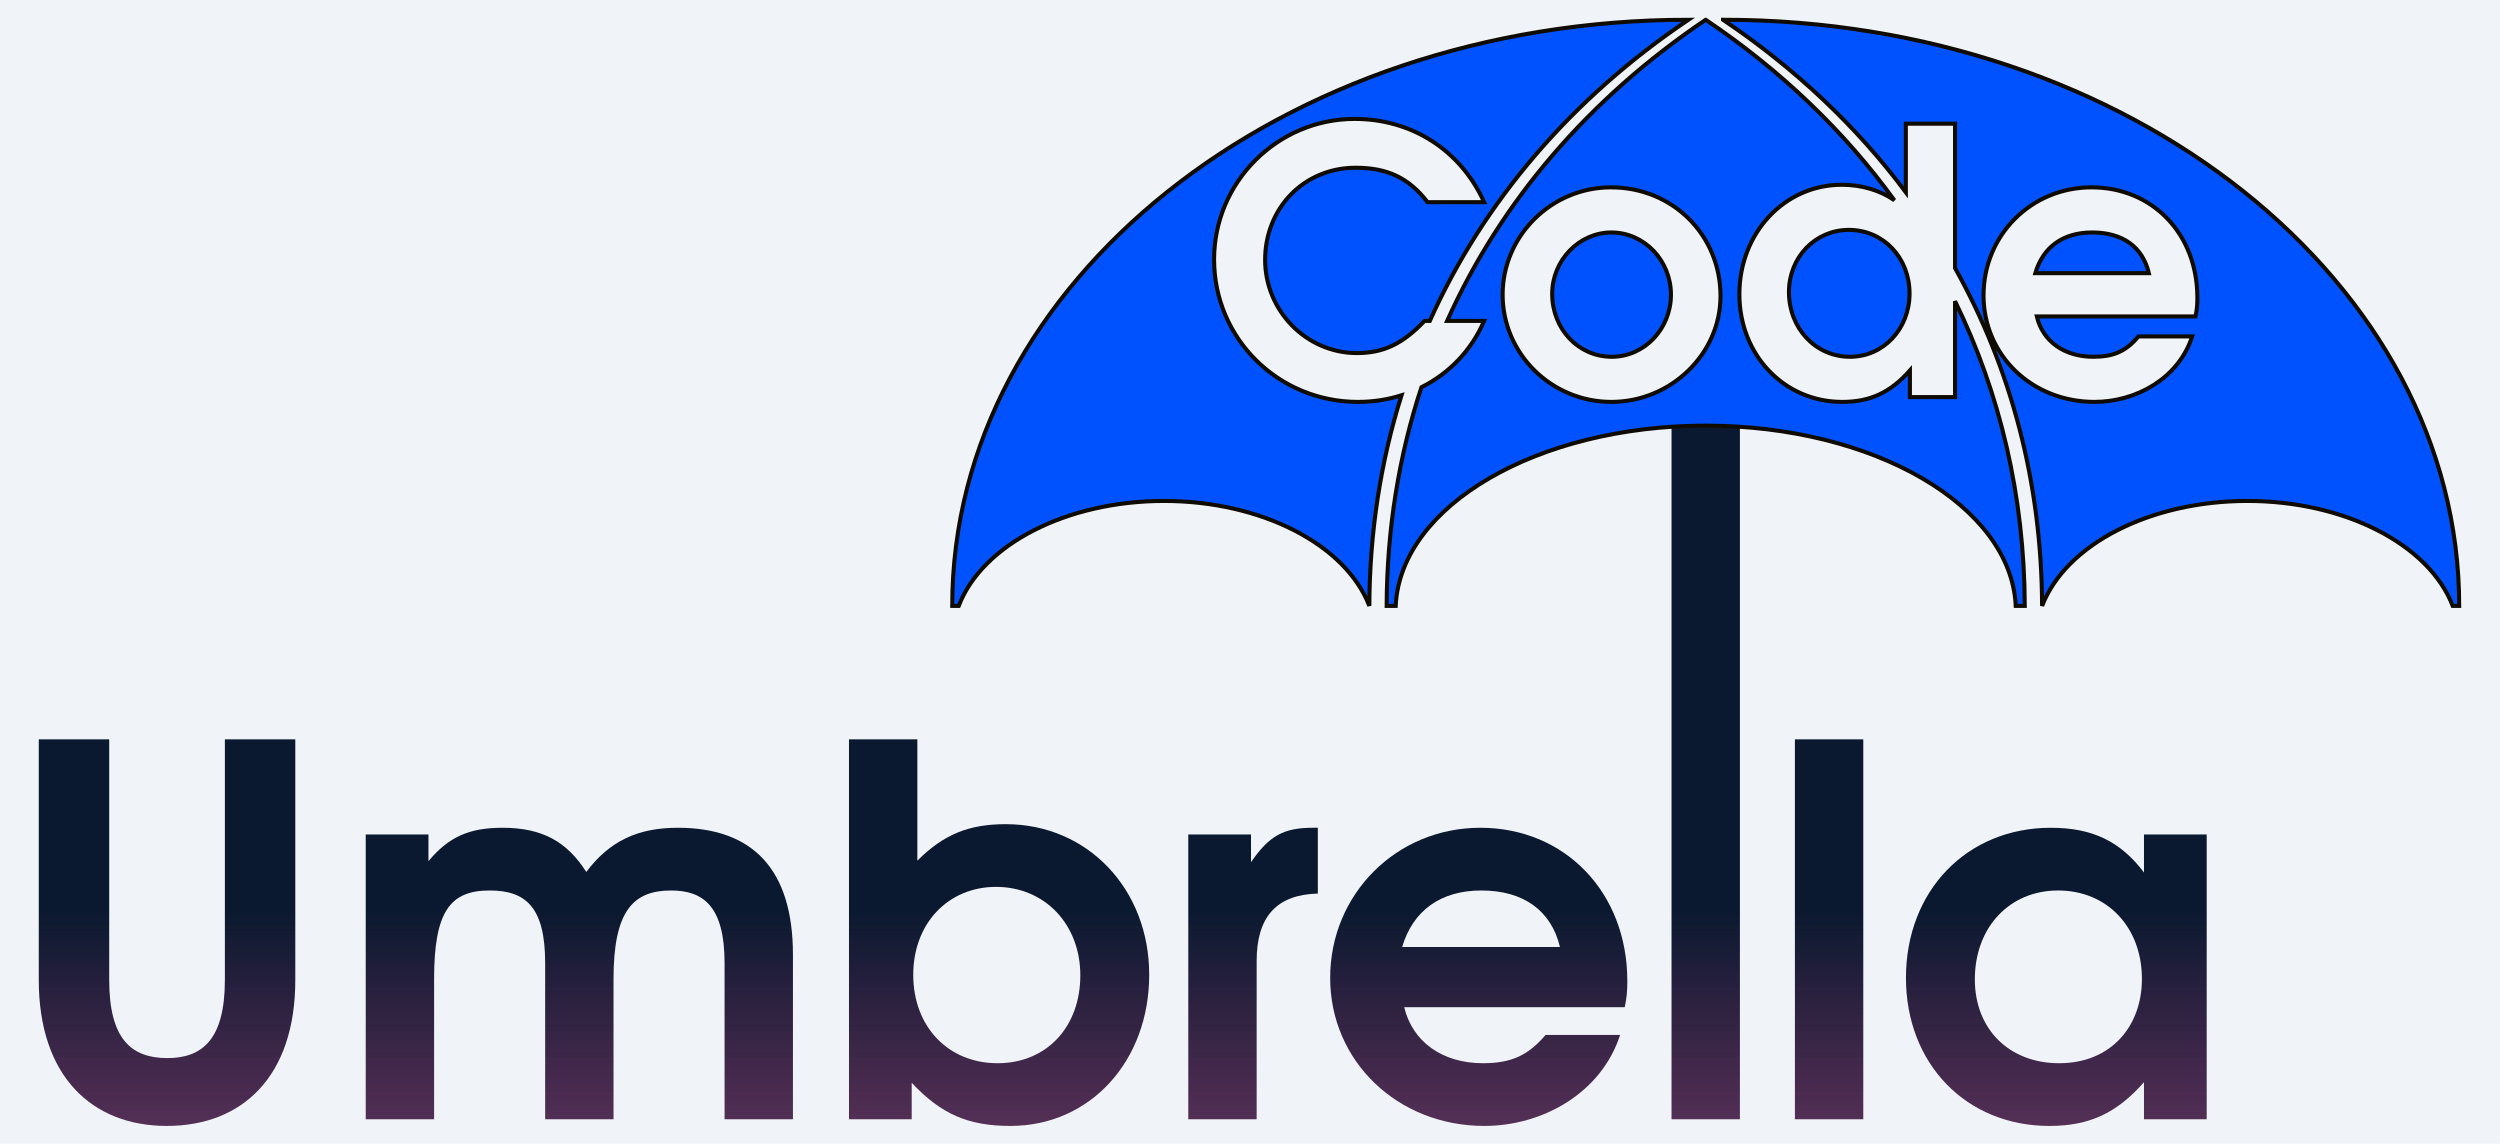
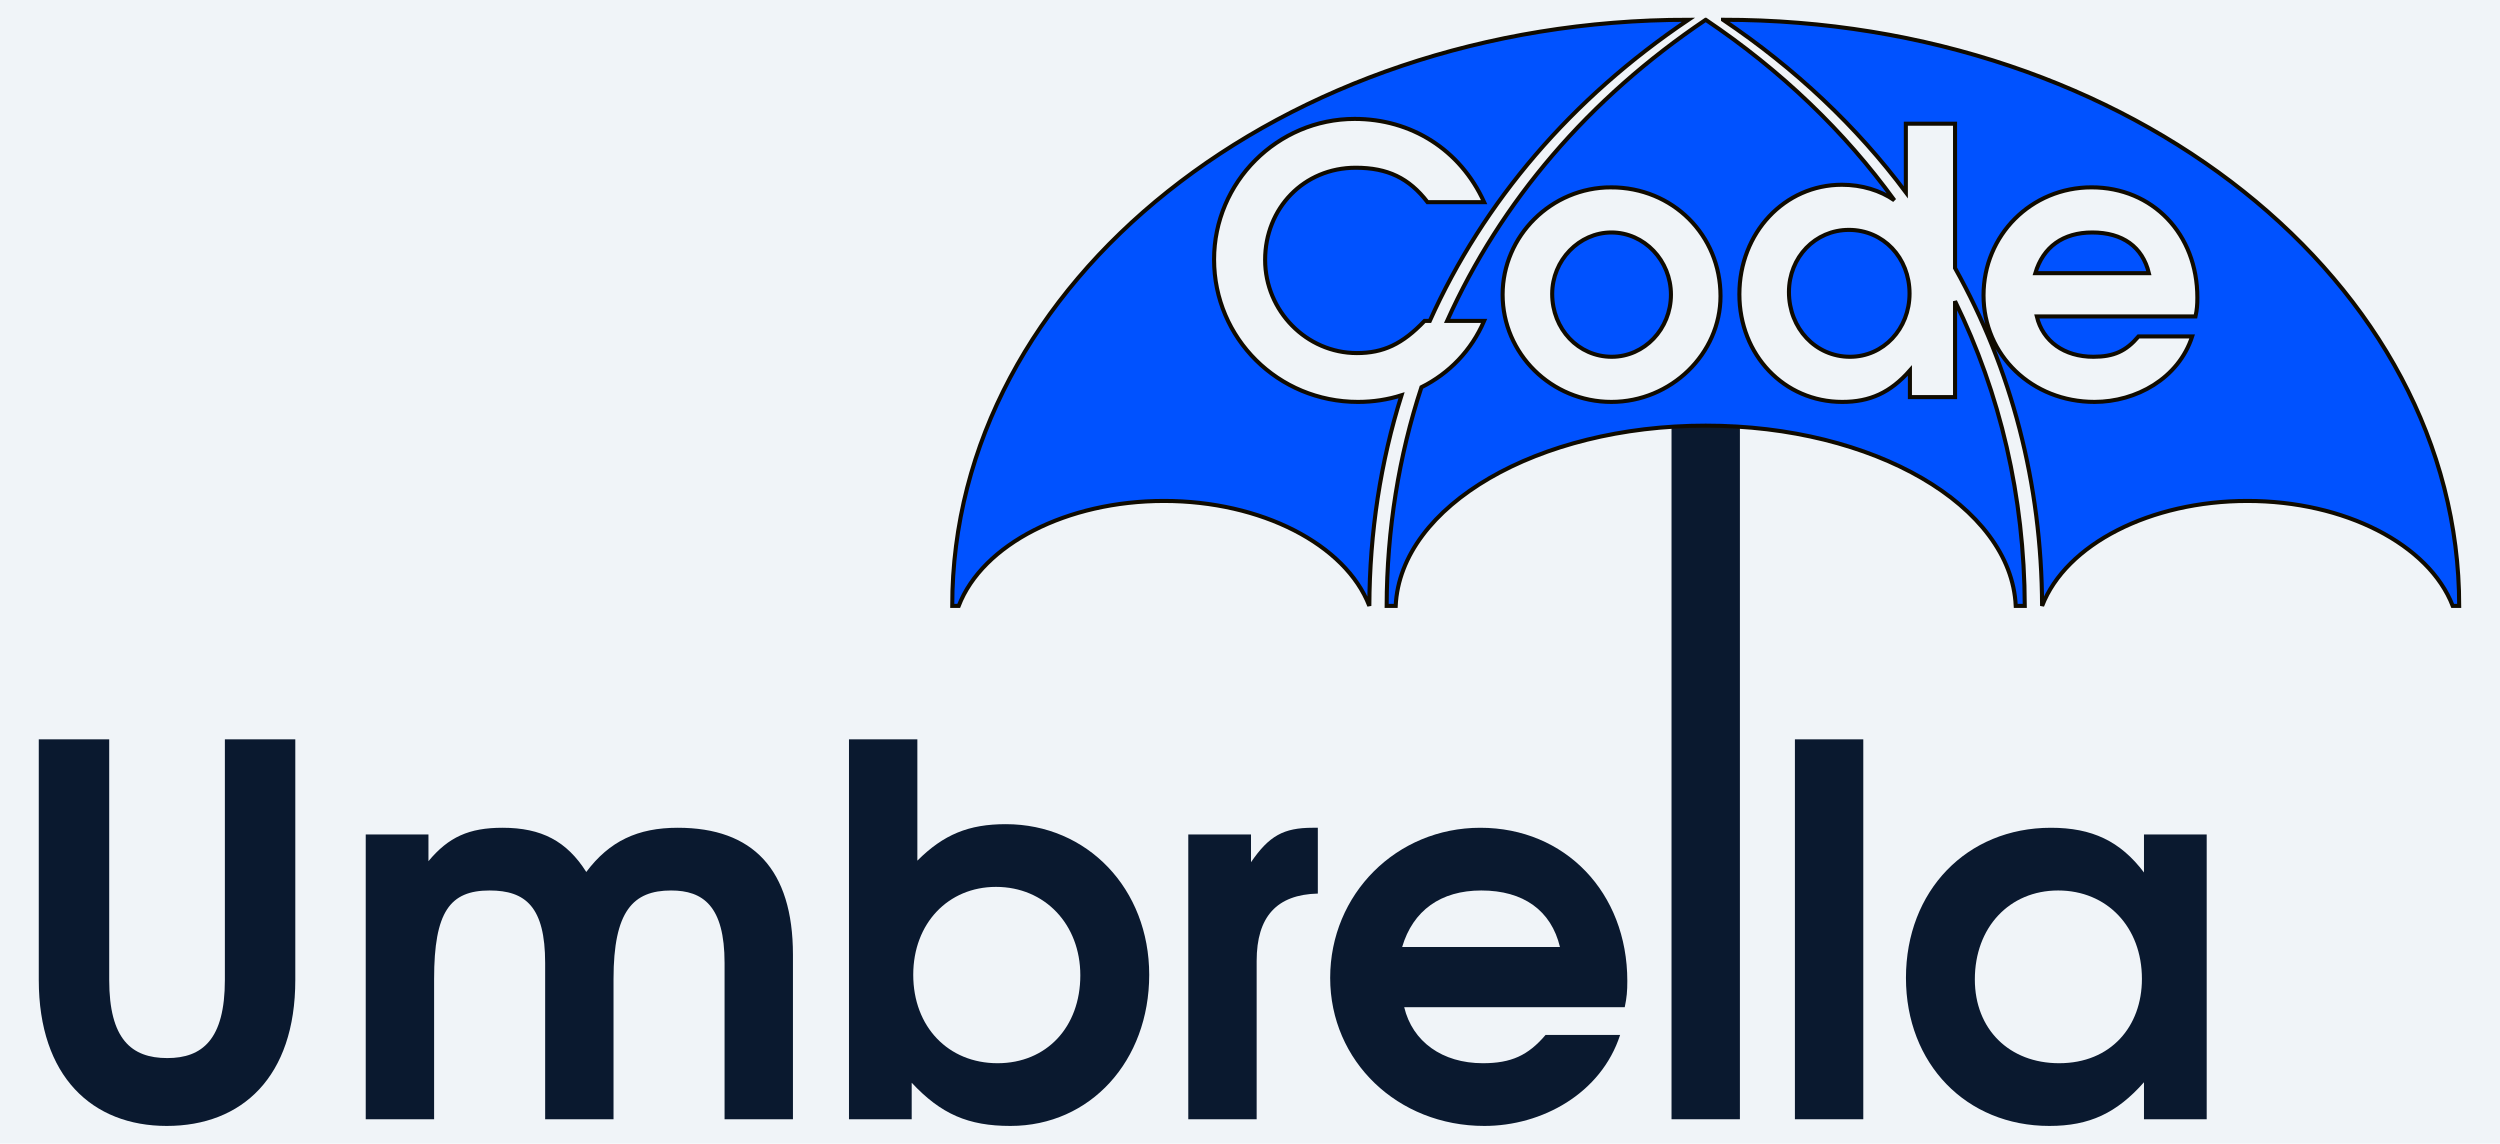
<svg xmlns="http://www.w3.org/2000/svg" xmlns:xlink="http://www.w3.org/1999/xlink" width="1620.98" height="741.549" viewBox="0 0 1620.98 741.549" version="1.1" id="svg1" xml:space="preserve">
  <defs id="defs1">
-     <linearGradient id="linearGradient2">
-       <stop style="stop-color:#0a192f;stop-opacity:1;" offset="0.695" id="stop2" />
-       <stop style="stop-color:#2f002f;stop-opacity:0.807;" offset="1" id="stop3" />
-     </linearGradient>
    <color-profile name="Artifex-CMYK-SWOP-Profile" xlink:href="file:///app/share/color/icc/ghostscript/default_cmyk.icc" id="color-profile2" />
-     <linearGradient xlink:href="#linearGradient2" id="linearGradient3" x1="861.625" y1="498.154" x2="861.625" y2="955.442" gradientUnits="userSpaceOnUse" />
  </defs>
  <g id="layer3" style="display:inline">
    <rect style="fill:#f0f4f8;fill-opacity:1;stroke-width:3.436" id="rect1" width="1620.98" height="741.549" x="0" y="0" />
  </g>
  <g id="layer2" style="display:inline">
-     <g id="g52" style="display:inline;fill:url(#linearGradient3);fill-opacity:1" transform="translate(-149.5098,-225.3936)">
-       <path style="font-weight:bold;font-size:17.594px;font-family:'TeX Gyre Adventor';-inkscape-font-specification:'TeX Gyre Adventor, Bold';white-space:pre;fill:url(#linearGradient3);fill-opacity:1;stroke-width:54.779" d="m 1385.314,859.442 c 0,55.667 39,96 93.001,96 25.999,0 43.666,-8.333 61.333,-28.333 v 24 h 40.667 V 766.442 h -40.667 v 24.667 c -15.333,-20.333 -33.667,-29 -60.333,-29 -54.668,0 -94.001,41 -94.001,97.333 z m 44.666,1 c 0,-33.667 22.335,-57.667 54.001,-57.667 31.666,0 54.333,23.667 54.333,57.333 0,30.667 -19.999,54.667 -53.666,54.667 -32.333,0 -54.668,-22 -54.668,-54.333 z" id="path21" />
-       <path style="font-weight:bold;font-size:17.594px;font-family:'TeX Gyre Adventor';-inkscape-font-specification:'TeX Gyre Adventor, Bold';white-space:pre;fill:url(#linearGradient3);fill-opacity:1;stroke-width:54.779" d="m 1313.315,951.109 h 44.333 V 704.776 h -44.333 z" id="path20" />
-       <path style="font-weight:bold;font-size:17.594px;font-family:'TeX Gyre Adventor';-inkscape-font-specification:'TeX Gyre Adventor, Bold';white-space:pre;fill:url(#linearGradient3);fill-opacity:1;stroke-width:74.24" d="m 1233.315,951.109 h 44.333 V 498.658 h -44.333 z" id="path19" />
-       <path style="font-weight:bold;font-size:17.594px;font-family:'TeX Gyre Adventor';-inkscape-font-specification:'TeX Gyre Adventor, Bold';white-space:pre;fill:url(#linearGradient3);fill-opacity:1;stroke-width:54.779" d="m 1011.983,859.442 c 0,54 43.666,96 99.999,96 37.333,0 75.667,-21 87.999,-59 h -48.333 c -11.333,13.333 -22.333,18.333 -40.667,18.333 -26.333,0 -45.667,-14 -51,-36.333 h 143.001 c 1.326,-6.333 1.667,-10.333 1.667,-17 0,-57.333 -40.334,-99.333 -95.335,-99.333 -54.333,0 -97.332,43 -97.332,97.333 z m 46.665,-20 c 7,-23.667 25.001,-36.667 51.334,-36.667 27.333,0 45.333,13 51,36.667 z" id="path18" />
-       <path style="font-weight:bold;font-size:17.594px;font-family:'TeX Gyre Adventor';-inkscape-font-specification:'TeX Gyre Adventor, Bold';white-space:pre;fill:url(#linearGradient3);fill-opacity:1;stroke-width:54.779" d="m 919.982,951.109 h 44.333 V 848.442 c 0,-28.667 13.001,-43 39.667,-43.667 v -42.667 h -3.333 c -19.001,0 -28.333,5.333 -40,22.333 v -18 h -40.667 z" id="path17" />
-       <path style="font-weight:bold;font-size:17.594px;font-family:'TeX Gyre Adventor';-inkscape-font-specification:'TeX Gyre Adventor, Bold';white-space:pre;fill:url(#linearGradient3);fill-opacity:1;stroke-width:54.779" d="m 699.982,951.109 h 40.667 v -23.667 c 18.999,20.333 36.666,28 63.999,28 52,0 90.002,-42.333 90.002,-98 0,-55.667 -40,-97.667 -93.001,-97.667 -24,0 -40.334,6.667 -57.334,23.667 v -78.667 h -44.333 z m 41.667,-93.667 c 0,-33.333 22.667,-57 53.666,-57 31.668,0 54.666,24.333 54.666,57.333 0,33.667 -22,57 -53.666,57 -31.999,0 -54.666,-23.667 -54.666,-57.333 z" id="path16" />
-       <path style="font-weight:bold;font-size:17.594px;font-family:'TeX Gyre Adventor';-inkscape-font-specification:'TeX Gyre Adventor, Bold';white-space:pre;fill:url(#linearGradient3);fill-opacity:1;stroke-width:54.779" d="m 386.648,951.109 h 44.333 v -91 c 0,-43.667 10.335,-57.333 36.001,-57.333 23.334,0 36.001,10.667 36.001,47 v 101.333 h 44.333 v -91 c 0,-44 12.667,-57.333 37.333,-57.333 20.668,0 34.667,10 34.667,47 v 101.333 h 44.333 V 844.442 c 0,-55.334 -25.999,-82.334 -74.665,-82.334 -26.001,0 -44.335,8.667 -59.334,28.667 -12.667,-20 -29,-28.667 -54.333,-28.667 -21.668,0 -35,6 -48.001,21.667 v -17.333 h -40.667 z" id="path15" />
-       <path style="font-weight:bold;font-size:17.594px;font-family:'TeX Gyre Adventor';-inkscape-font-specification:'TeX Gyre Adventor, Bold';white-space:pre;fill:url(#linearGradient3);fill-opacity:1;stroke-width:54.779" d="m 174.649,860.776 c 0,62.667 34.667,94.667 82.999,94.667 48.668,0 83.333,-31.667 83.333,-94.667 V 704.776 h -45.665 v 156 c 0,38.667 -14.668,50.667 -37.334,50.667 -23.334,0 -37.666,-12.333 -37.666,-50.667 V 704.776 h -45.667 z" id="text3" />
+     <g id="g52" style="display:inline;fill:#0a192f;fill-opacity:1" transform="translate(-149.5098,-225.3936)">
+       <path style="font-weight:bold;font-size:17.594px;font-family:'TeX Gyre Adventor';-inkscape-font-specification:'TeX Gyre Adventor, Bold';white-space:pre;fill:#0a192f;fill-opacity:1;stroke-width:54.779" d="m 1385.314,859.442 c 0,55.667 39,96 93.001,96 25.999,0 43.666,-8.333 61.333,-28.333 v 24 h 40.667 V 766.442 h -40.667 v 24.667 c -15.333,-20.333 -33.667,-29 -60.333,-29 -54.668,0 -94.001,41 -94.001,97.333 z m 44.666,1 c 0,-33.667 22.335,-57.667 54.001,-57.667 31.666,0 54.333,23.667 54.333,57.333 0,30.667 -19.999,54.667 -53.666,54.667 -32.333,0 -54.668,-22 -54.668,-54.333 z" id="path21" />
+       <path style="font-weight:bold;font-size:17.594px;font-family:'TeX Gyre Adventor';-inkscape-font-specification:'TeX Gyre Adventor, Bold';white-space:pre;fill:#0a192f;fill-opacity:1;stroke-width:54.779" d="m 1313.315,951.109 h 44.333 V 704.776 h -44.333 z" id="path20" />
+       <path style="font-weight:bold;font-size:17.594px;font-family:'TeX Gyre Adventor';-inkscape-font-specification:'TeX Gyre Adventor, Bold';white-space:pre;fill:#0a192f;fill-opacity:1;stroke-width:74.24" d="m 1233.315,951.109 h 44.333 V 498.658 h -44.333 z" id="path19" />
+       <path style="font-weight:bold;font-size:17.594px;font-family:'TeX Gyre Adventor';-inkscape-font-specification:'TeX Gyre Adventor, Bold';white-space:pre;fill:#0a192f;fill-opacity:1;stroke-width:54.779" d="m 1011.983,859.442 c 0,54 43.666,96 99.999,96 37.333,0 75.667,-21 87.999,-59 h -48.333 c -11.333,13.333 -22.333,18.333 -40.667,18.333 -26.333,0 -45.667,-14 -51,-36.333 h 143.001 c 1.326,-6.333 1.667,-10.333 1.667,-17 0,-57.333 -40.334,-99.333 -95.335,-99.333 -54.333,0 -97.332,43 -97.332,97.333 z m 46.665,-20 c 7,-23.667 25.001,-36.667 51.334,-36.667 27.333,0 45.333,13 51,36.667 z" id="path18" />
+       <path style="font-weight:bold;font-size:17.594px;font-family:'TeX Gyre Adventor';-inkscape-font-specification:'TeX Gyre Adventor, Bold';white-space:pre;fill:#0a192f;fill-opacity:1;stroke-width:54.779" d="m 919.982,951.109 h 44.333 V 848.442 c 0,-28.667 13.001,-43 39.667,-43.667 v -42.667 h -3.333 c -19.001,0 -28.333,5.333 -40,22.333 v -18 h -40.667 z" id="path17" />
+       <path style="font-weight:bold;font-size:17.594px;font-family:'TeX Gyre Adventor';-inkscape-font-specification:'TeX Gyre Adventor, Bold';white-space:pre;fill:#0a192f;fill-opacity:1;stroke-width:54.779" d="m 699.982,951.109 h 40.667 v -23.667 c 18.999,20.333 36.666,28 63.999,28 52,0 90.002,-42.333 90.002,-98 0,-55.667 -40,-97.667 -93.001,-97.667 -24,0 -40.334,6.667 -57.334,23.667 v -78.667 h -44.333 z m 41.667,-93.667 c 0,-33.333 22.667,-57 53.666,-57 31.668,0 54.666,24.333 54.666,57.333 0,33.667 -22,57 -53.666,57 -31.999,0 -54.666,-23.667 -54.666,-57.333 z" id="path16" />
+       <path style="font-weight:bold;font-size:17.594px;font-family:'TeX Gyre Adventor';-inkscape-font-specification:'TeX Gyre Adventor, Bold';white-space:pre;fill:#0a192f;fill-opacity:1;stroke-width:54.779" d="m 386.648,951.109 h 44.333 v -91 c 0,-43.667 10.335,-57.333 36.001,-57.333 23.334,0 36.001,10.667 36.001,47 v 101.333 h 44.333 v -91 c 0,-44 12.667,-57.333 37.333,-57.333 20.668,0 34.667,10 34.667,47 v 101.333 h 44.333 V 844.442 c 0,-55.334 -25.999,-82.334 -74.665,-82.334 -26.001,0 -44.335,8.667 -59.334,28.667 -12.667,-20 -29,-28.667 -54.333,-28.667 -21.668,0 -35,6 -48.001,21.667 v -17.333 h -40.667 z" id="path15" />
+       <path style="font-weight:bold;font-size:17.594px;font-family:'TeX Gyre Adventor';-inkscape-font-specification:'TeX Gyre Adventor, Bold';white-space:pre;fill:#0a192f;fill-opacity:1;stroke-width:54.779" d="m 174.649,860.776 c 0,62.667 34.667,94.667 82.999,94.667 48.668,0 83.333,-31.667 83.333,-94.667 V 704.776 h -45.665 v 156 c 0,38.667 -14.668,50.667 -37.334,50.667 -23.334,0 -37.666,-12.333 -37.666,-50.667 V 704.776 h -45.667 z" id="text3" />
    </g>
  </g>
  <g id="layer4">
    <path d="m 1244.25,238.214 a 477.319,380.054 0 0 0 -477.318,380.055 h 4.188 a 137.314,90.169 0 0 1 133.127,-68.068 137.314,90.169 0 0 1 133.127,68.068 c 0.182,-47.718 7.316,-93.494 20.869,-136.578 -8.898,2.812 -18.395,4.297 -28.229,4.297 -51.809,0 -93.307,-41.255 -93.307,-92.346 0,-50.13 41.017,-91.147 91.147,-91.147 36.46,0 68.362,19.669 83.951,53.969 h -36.699 c -11.993,-15.591 -25.904,-22.307 -46.531,-22.307 -33.82,0 -58.768,26.384 -58.768,59.725 0,33.101 26.866,60.443 59.486,60.443 17.031,0 29.504,-5.756 43.895,-20.867 h 3.402 c 34.812,-77.457 91.903,-144.235 167.66,-195.244 z m 11.23,0 c -75.757,51.009 -132.848,117.787 -167.66,195.244 h 23.984 c -8.239,19.178 -22.703,34.066 -40.654,43.018 -14.641,44.599 -22.357,92.144 -22.547,141.793 h 5.852 a 201.104,120.225 0 0 1 201.025,-116.883 201.104,120.225 0 0 1 201.027,116.883 h 5.852 c -0.271,-70.986 -15.926,-137.675 -45.213,-197.596 v 62.197 h -29.264 v -17.27 c -12.713,14.392 -25.905,20.389 -43.895,20.389 -37.659,0 -66.68,-30.462 -66.68,-69.799 0,-39.817 29.262,-71 66.439,-71 12.891,0 24.933,3.676 34.065,10.051 -32.364,-44.66 -73.463,-84.124 -122.33,-117.027 z m 11.232,0 c 46.974,31.629 86.772,69.322 118.531,111.863 v -44.463 h 31.902 v 93.603 c 36.502,65.296 56.139,139.472 56.443,219.051 a 137.314,90.169 0 0 1 133.127,-68.068 137.314,90.169 0 0 1 133.127,68.068 h 4.188 a 477.319,380.054 0 0 0 -477.318,-380.055 z m -72.637,108.654 c 40.057,0 70.998,30.943 70.998,70.519 0,37.418 -32.139,68.6 -70.756,68.6 -38.858,0 -70.521,-31.181 -70.521,-69.559 0,-38.138 31.662,-69.561 70.279,-69.561 z m 311.582,0 c 39.578,0 68.6,30.223 68.6,71.478 0,4.797 -0.241,7.675 -1.203,12.232 h -102.9 c 3.839,16.071 17.75,26.145 36.697,26.145 13.194,0 21.11,-3.599 29.264,-13.193 h 34.779 c -8.873,27.344 -36.457,42.455 -63.322,42.455 -40.536,0 -71.957,-30.221 -71.957,-69.078 v 0 c 0,-39.097 30.943,-70.039 70.039,-70.039 z m -157.353,27.584 c -21.827,0 -38.855,17.75 -38.855,40.297 0,23.506 17.27,41.975 39.576,41.975 21.588,0 38.617,-17.989 38.617,-41.016 0,-23.266 -17.03,-41.256 -39.338,-41.256 z m -153.986,1.678 c -20.868,0 -38.379,17.989 -38.379,39.816 0,22.787 17.031,40.777 38.617,40.777 21.109,0 38.379,-17.99 38.379,-40.297 0,-22.067 -17.27,-40.297 -38.617,-40.297 z m 311.815,0 c -18.948,0 -31.901,9.355 -36.938,26.385 h 73.637 c -4.076,-17.03 -17.03,-26.385 -36.699,-26.385 z" style="display:inline;fill:#0052ff;fill-opacity:1;stroke:#100b00;stroke-width:2.64;stroke-dasharray:none;stroke-opacity:1" id="path42" transform="translate(-149.5098,-225.3936)" />
  </g>
</svg>
